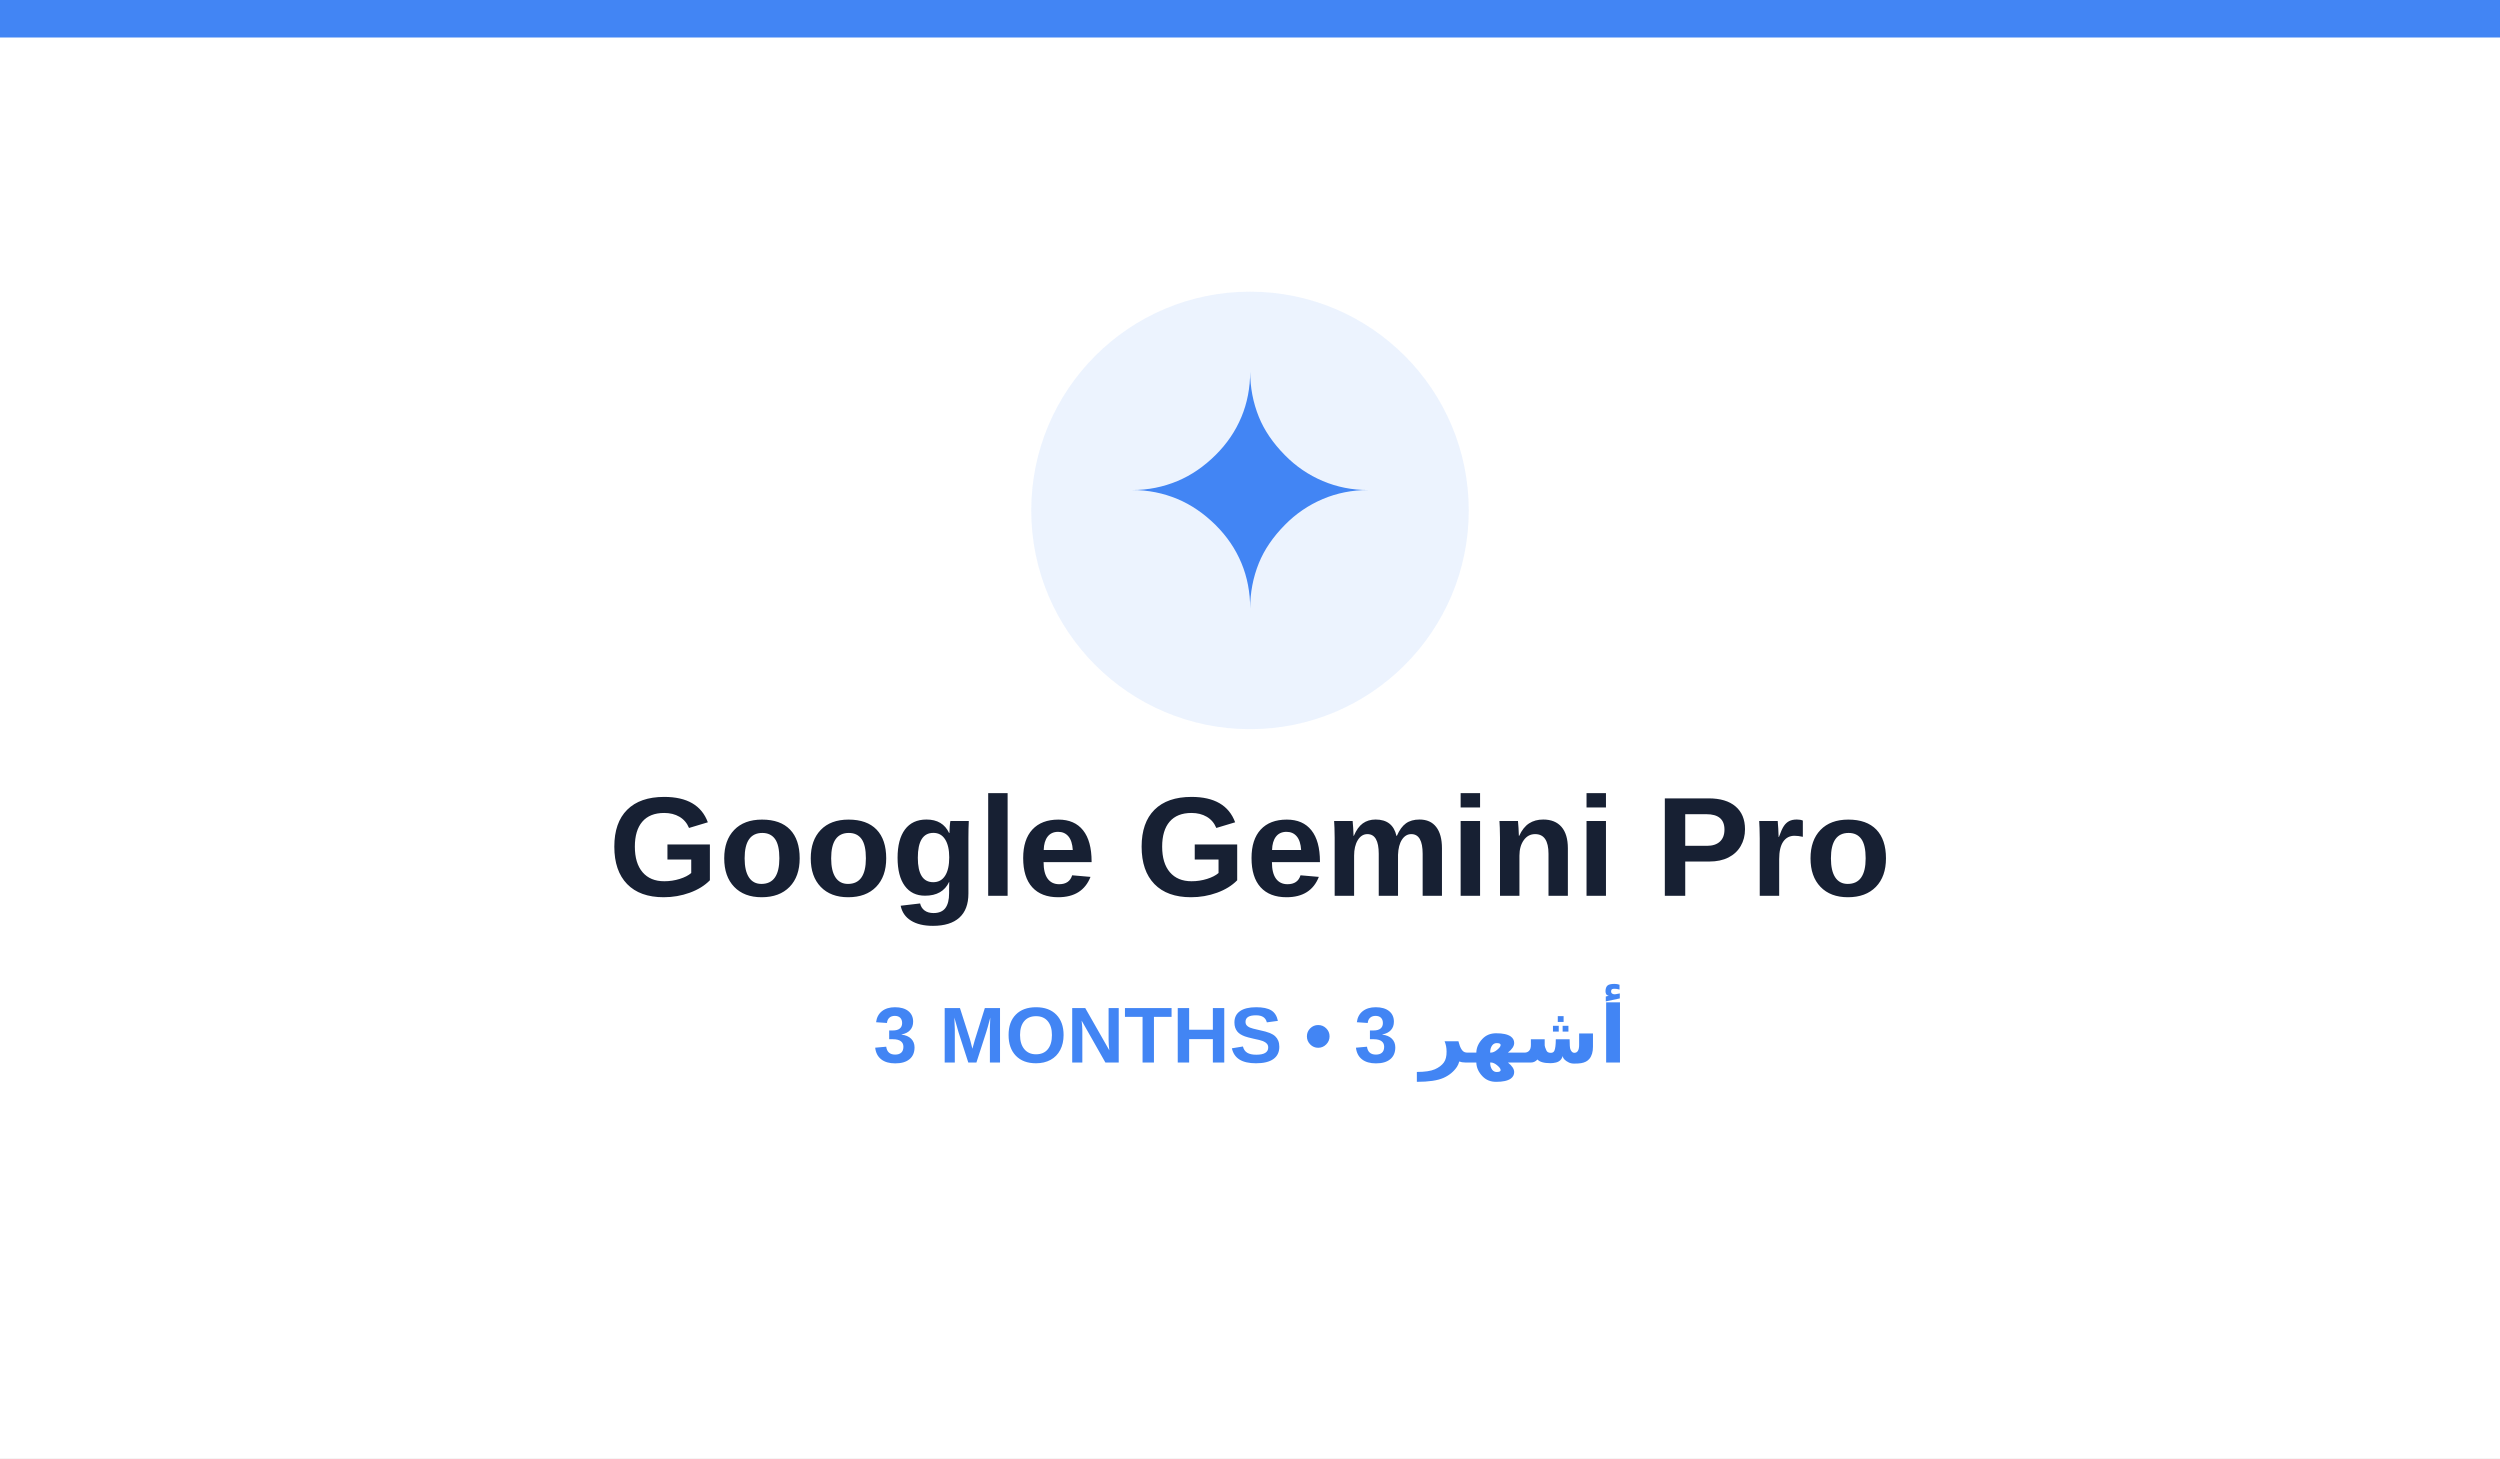
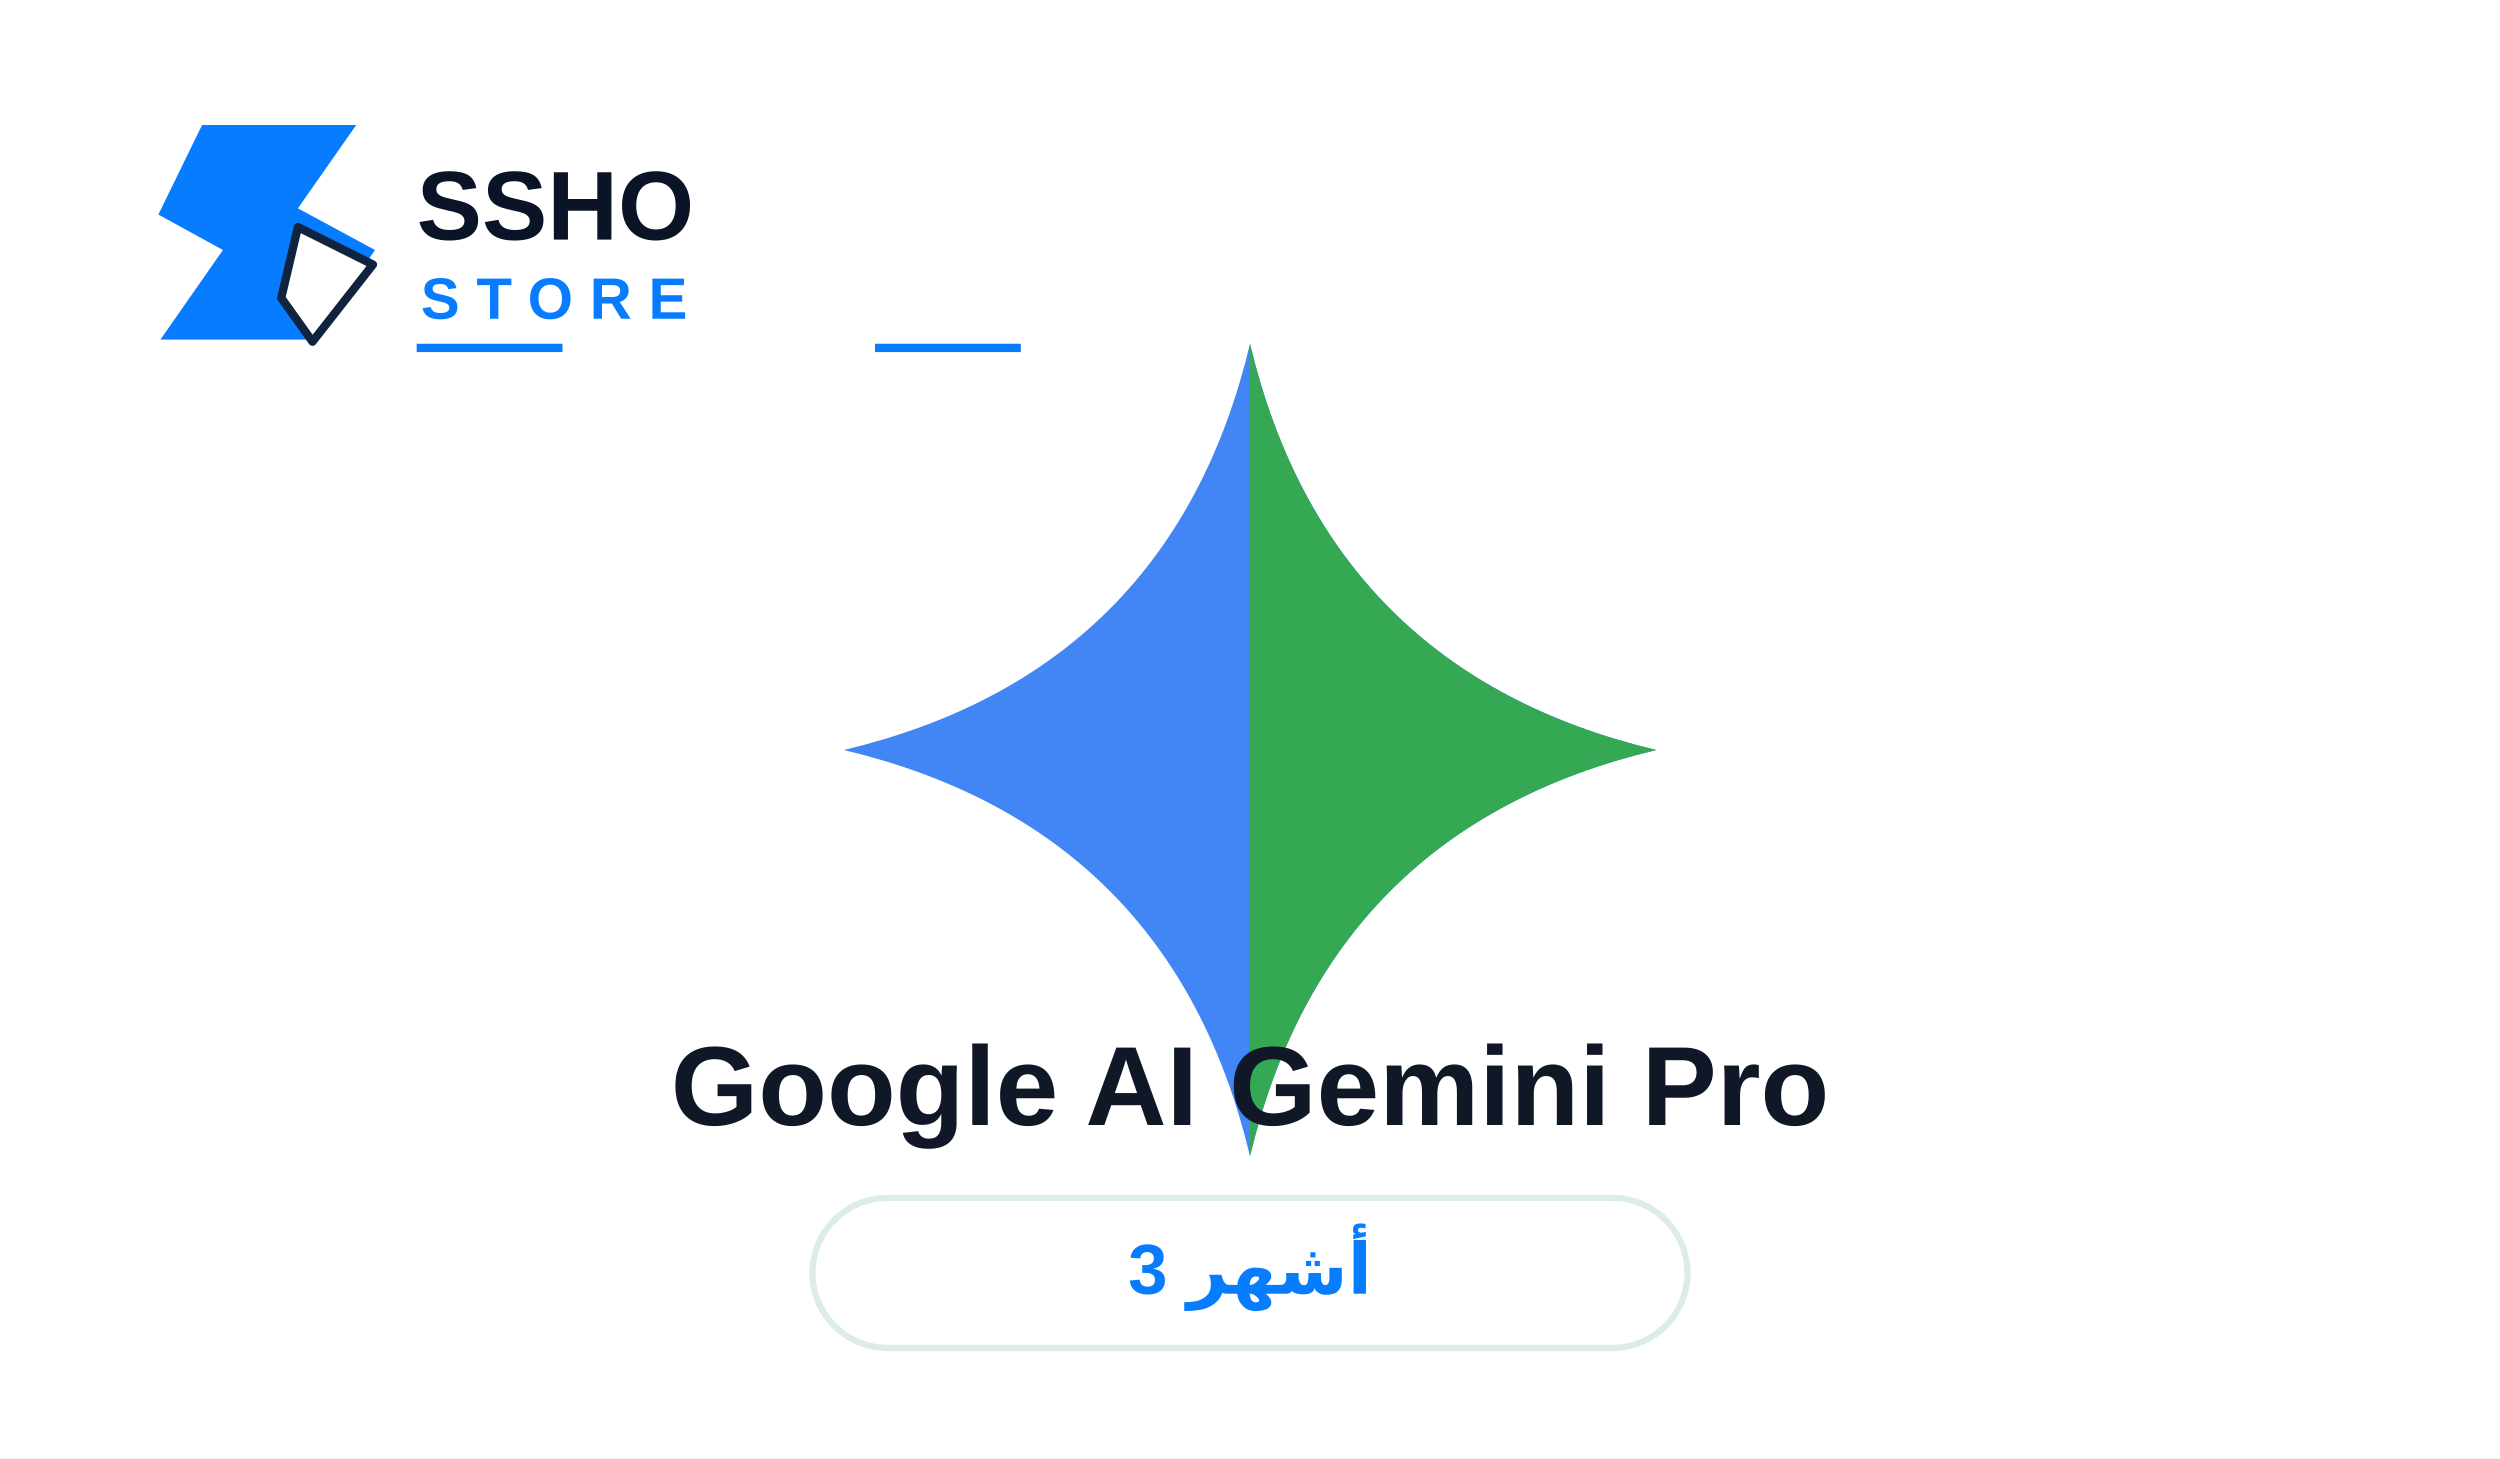
- <svg xmlns="http://www.w3.org/2000/svg" width="1200" height="700" viewBox="0 0 1200 700">
-   <rect width="1200" height="700" fill="#ffffff" />
-   <path d="M0 0H1200V18H0Z" fill="#4285f4" />
-   <circle cx="600" cy="245" r="105" fill="#4285f4" fill-opacity=".10" />
-   <text x="600" y="290" text-anchor="middle" font-family="Arial,sans-serif" font-size="150" font-weight="700" fill="#4285f4">✦</text>
-   <text x="600" y="430" text-anchor="middle" font-family="Arial,sans-serif" font-size="68" font-weight="700" fill="#172033">Google Gemini Pro</text>
-   <text x="600" y="510" text-anchor="middle" font-family="Arial,sans-serif" font-size="38" font-weight="600" fill="#4285f4">3 MONTHS • 3 أشهر</text>
+ <svg xmlns="http://www.w3.org/2000/svg" width="1200" height="700" viewBox="0 0 1200 700" role="img" aria-label="Google AI Gemini Pro - 3 أشهر">
+   <rect width="1200" height="700" fill="#fff" />
+   <g transform="translate(65 48)">
+     <path d="M32 12h74l-28 40 37 20-29 43H12l30-43-31-17Z" fill="#087cff" />
+     <path d="M78 61 114 79 85 116 70 95Z" fill="#fff" stroke="#10243f" stroke-width="4" stroke-linejoin="round" />
+     <text x="135" y="67" font-family="Arial,sans-serif" font-size="47" font-weight="900" fill="#0b1426">SSHO</text>
+     <text x="137" y="105" font-family="Arial,sans-serif" font-size="28" font-weight="800" letter-spacing="8" fill="#087cff">STORE</text>
+     <path d="M135 119h70M355 119h70" stroke="#087cff" stroke-width="4" />
+   </g>
+   <path d="M600 165 C625 270 690 335 795 360 C690 385 625 450 600 555 C575 450 510 385 405 360 C510 335 575 270 600 165Z" fill="#4285F4" />
+   <path d="M600 165 C625 270 690 335 795 360 C690 385 625 450 600 555Z" fill="#34A853" />
+   <text x="600" y="540" text-anchor="middle" font-family="Arial,sans-serif" font-size="54" font-weight="800" fill="#101827">Google AI Gemini Pro</text>
+   <rect x="390" y="575" width="420" height="72" rx="36" fill="#fff" stroke="#dcece6" stroke-width="3" />
+   <text x="600" y="621" text-anchor="middle" font-family="Arial,sans-serif" font-size="34" font-weight="700" fill="#087cff">3 أشهر</text>
</svg>
